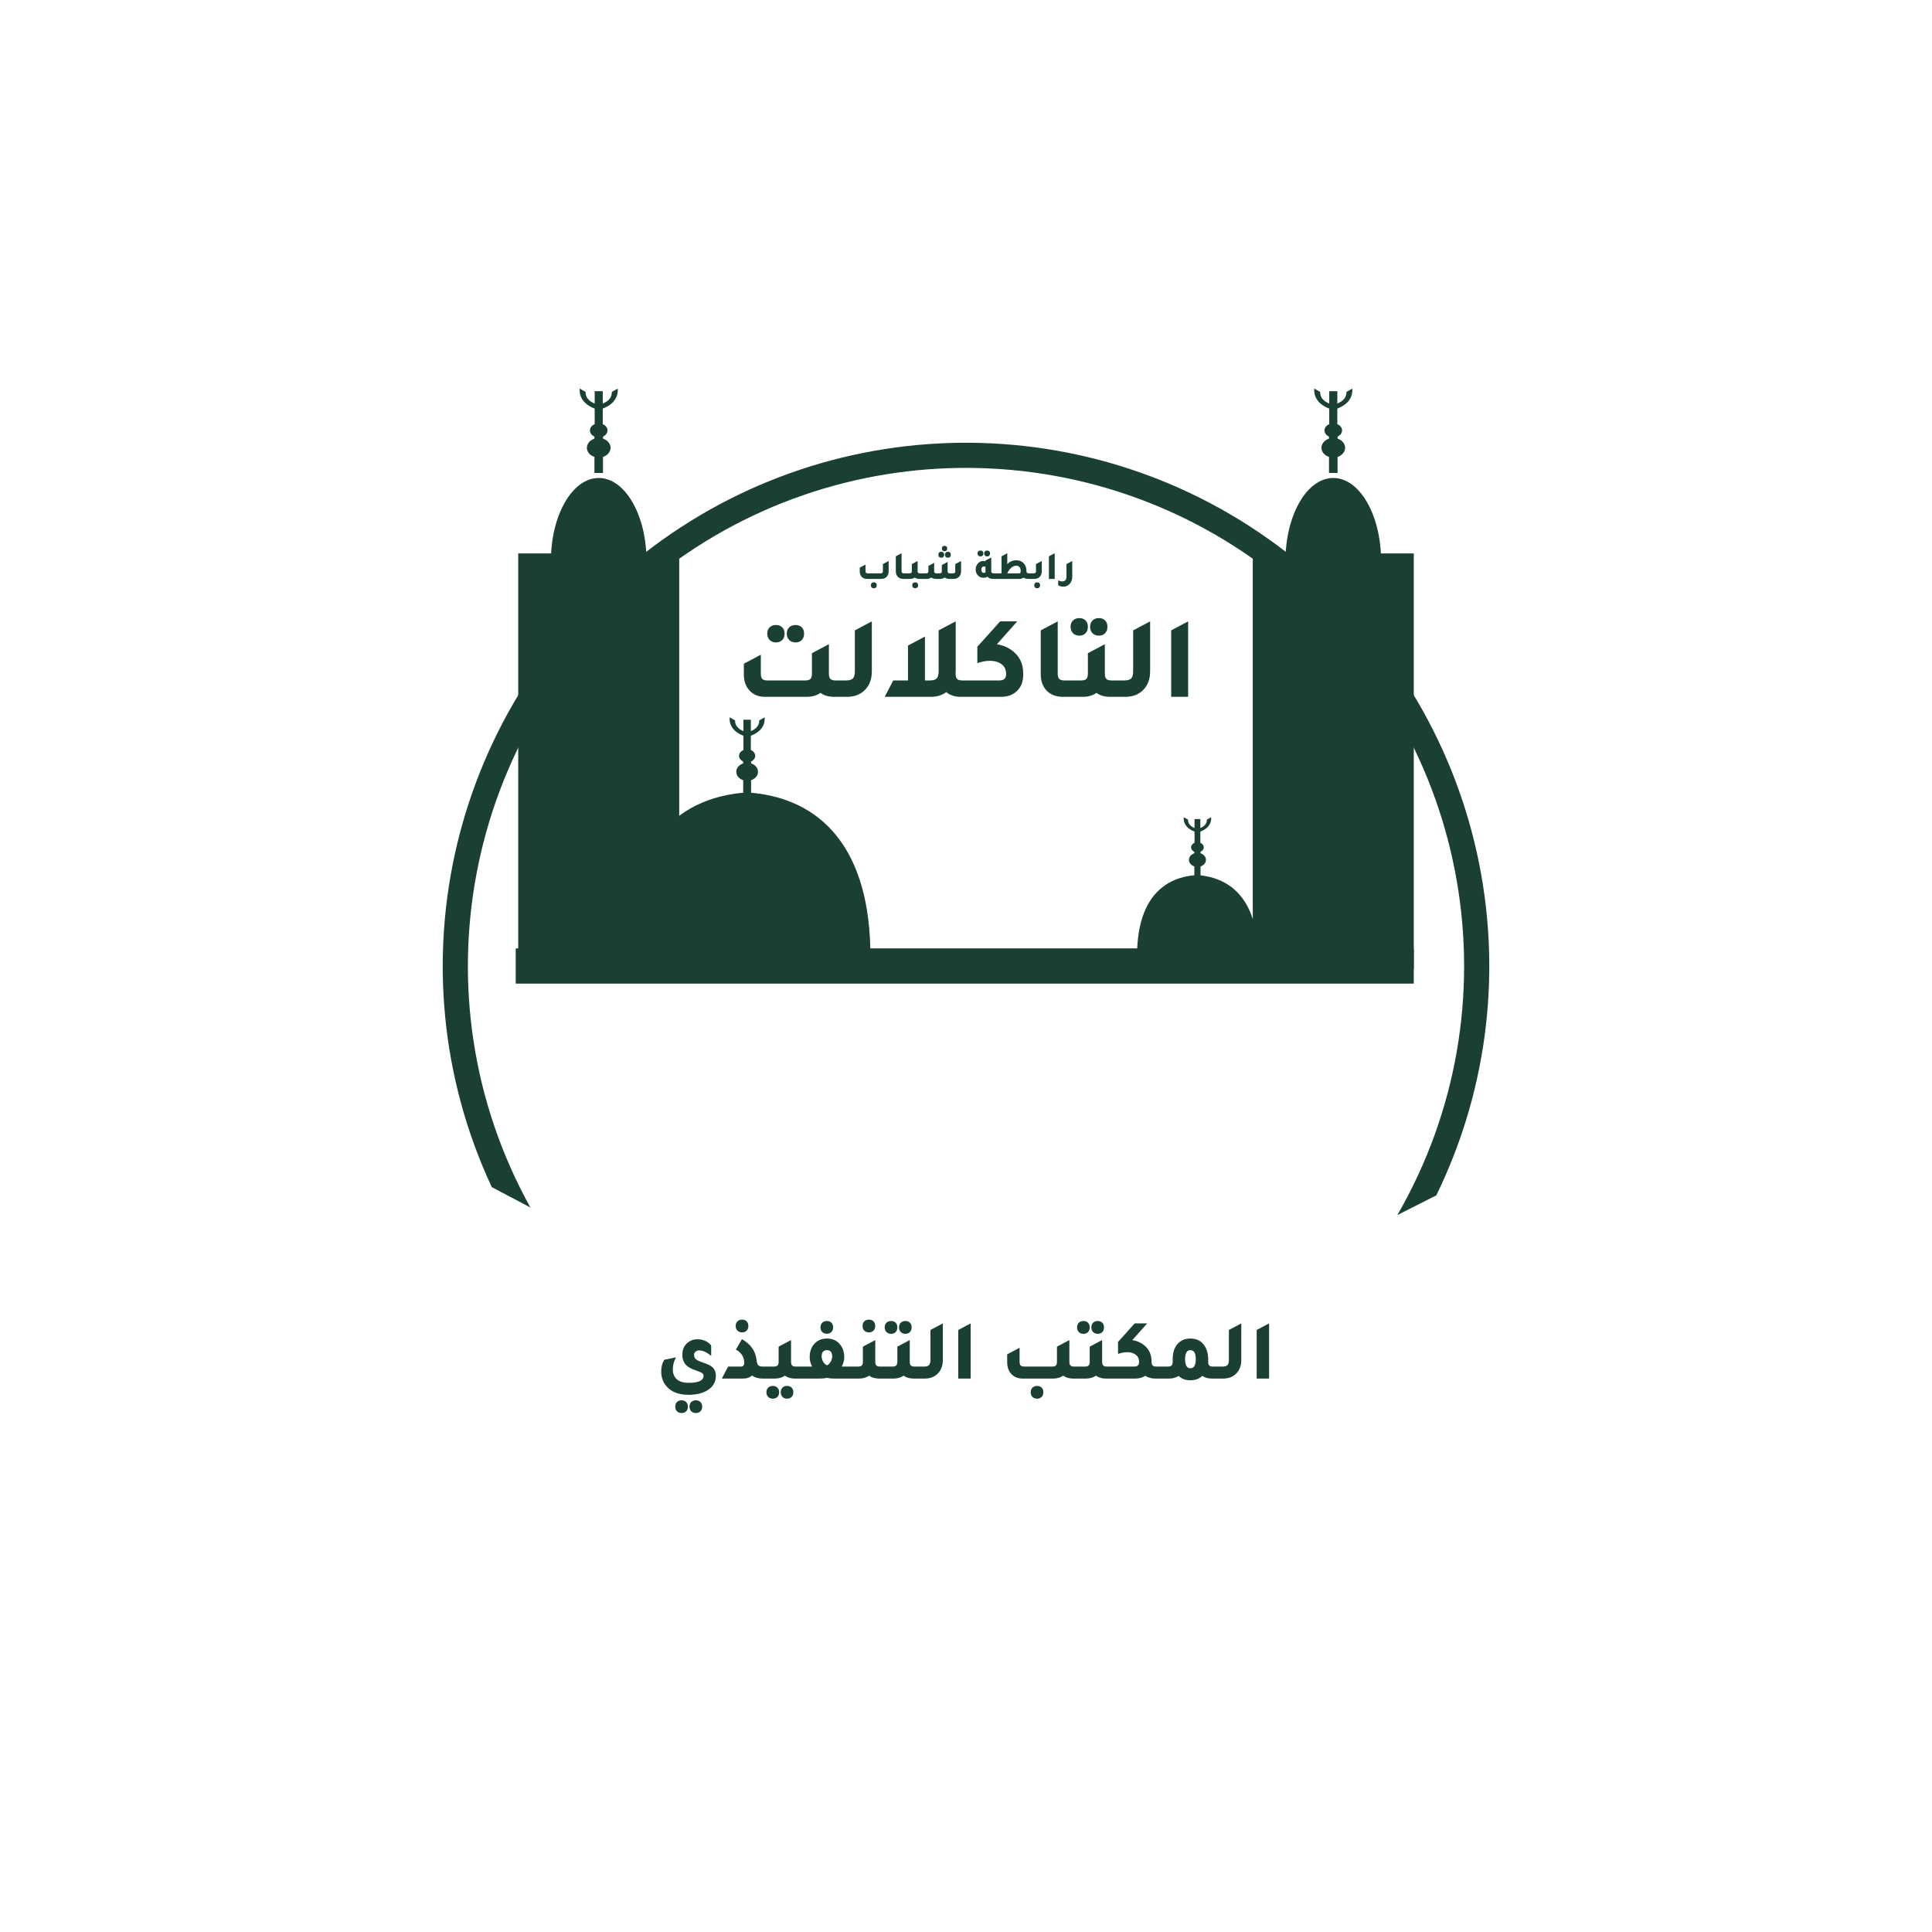
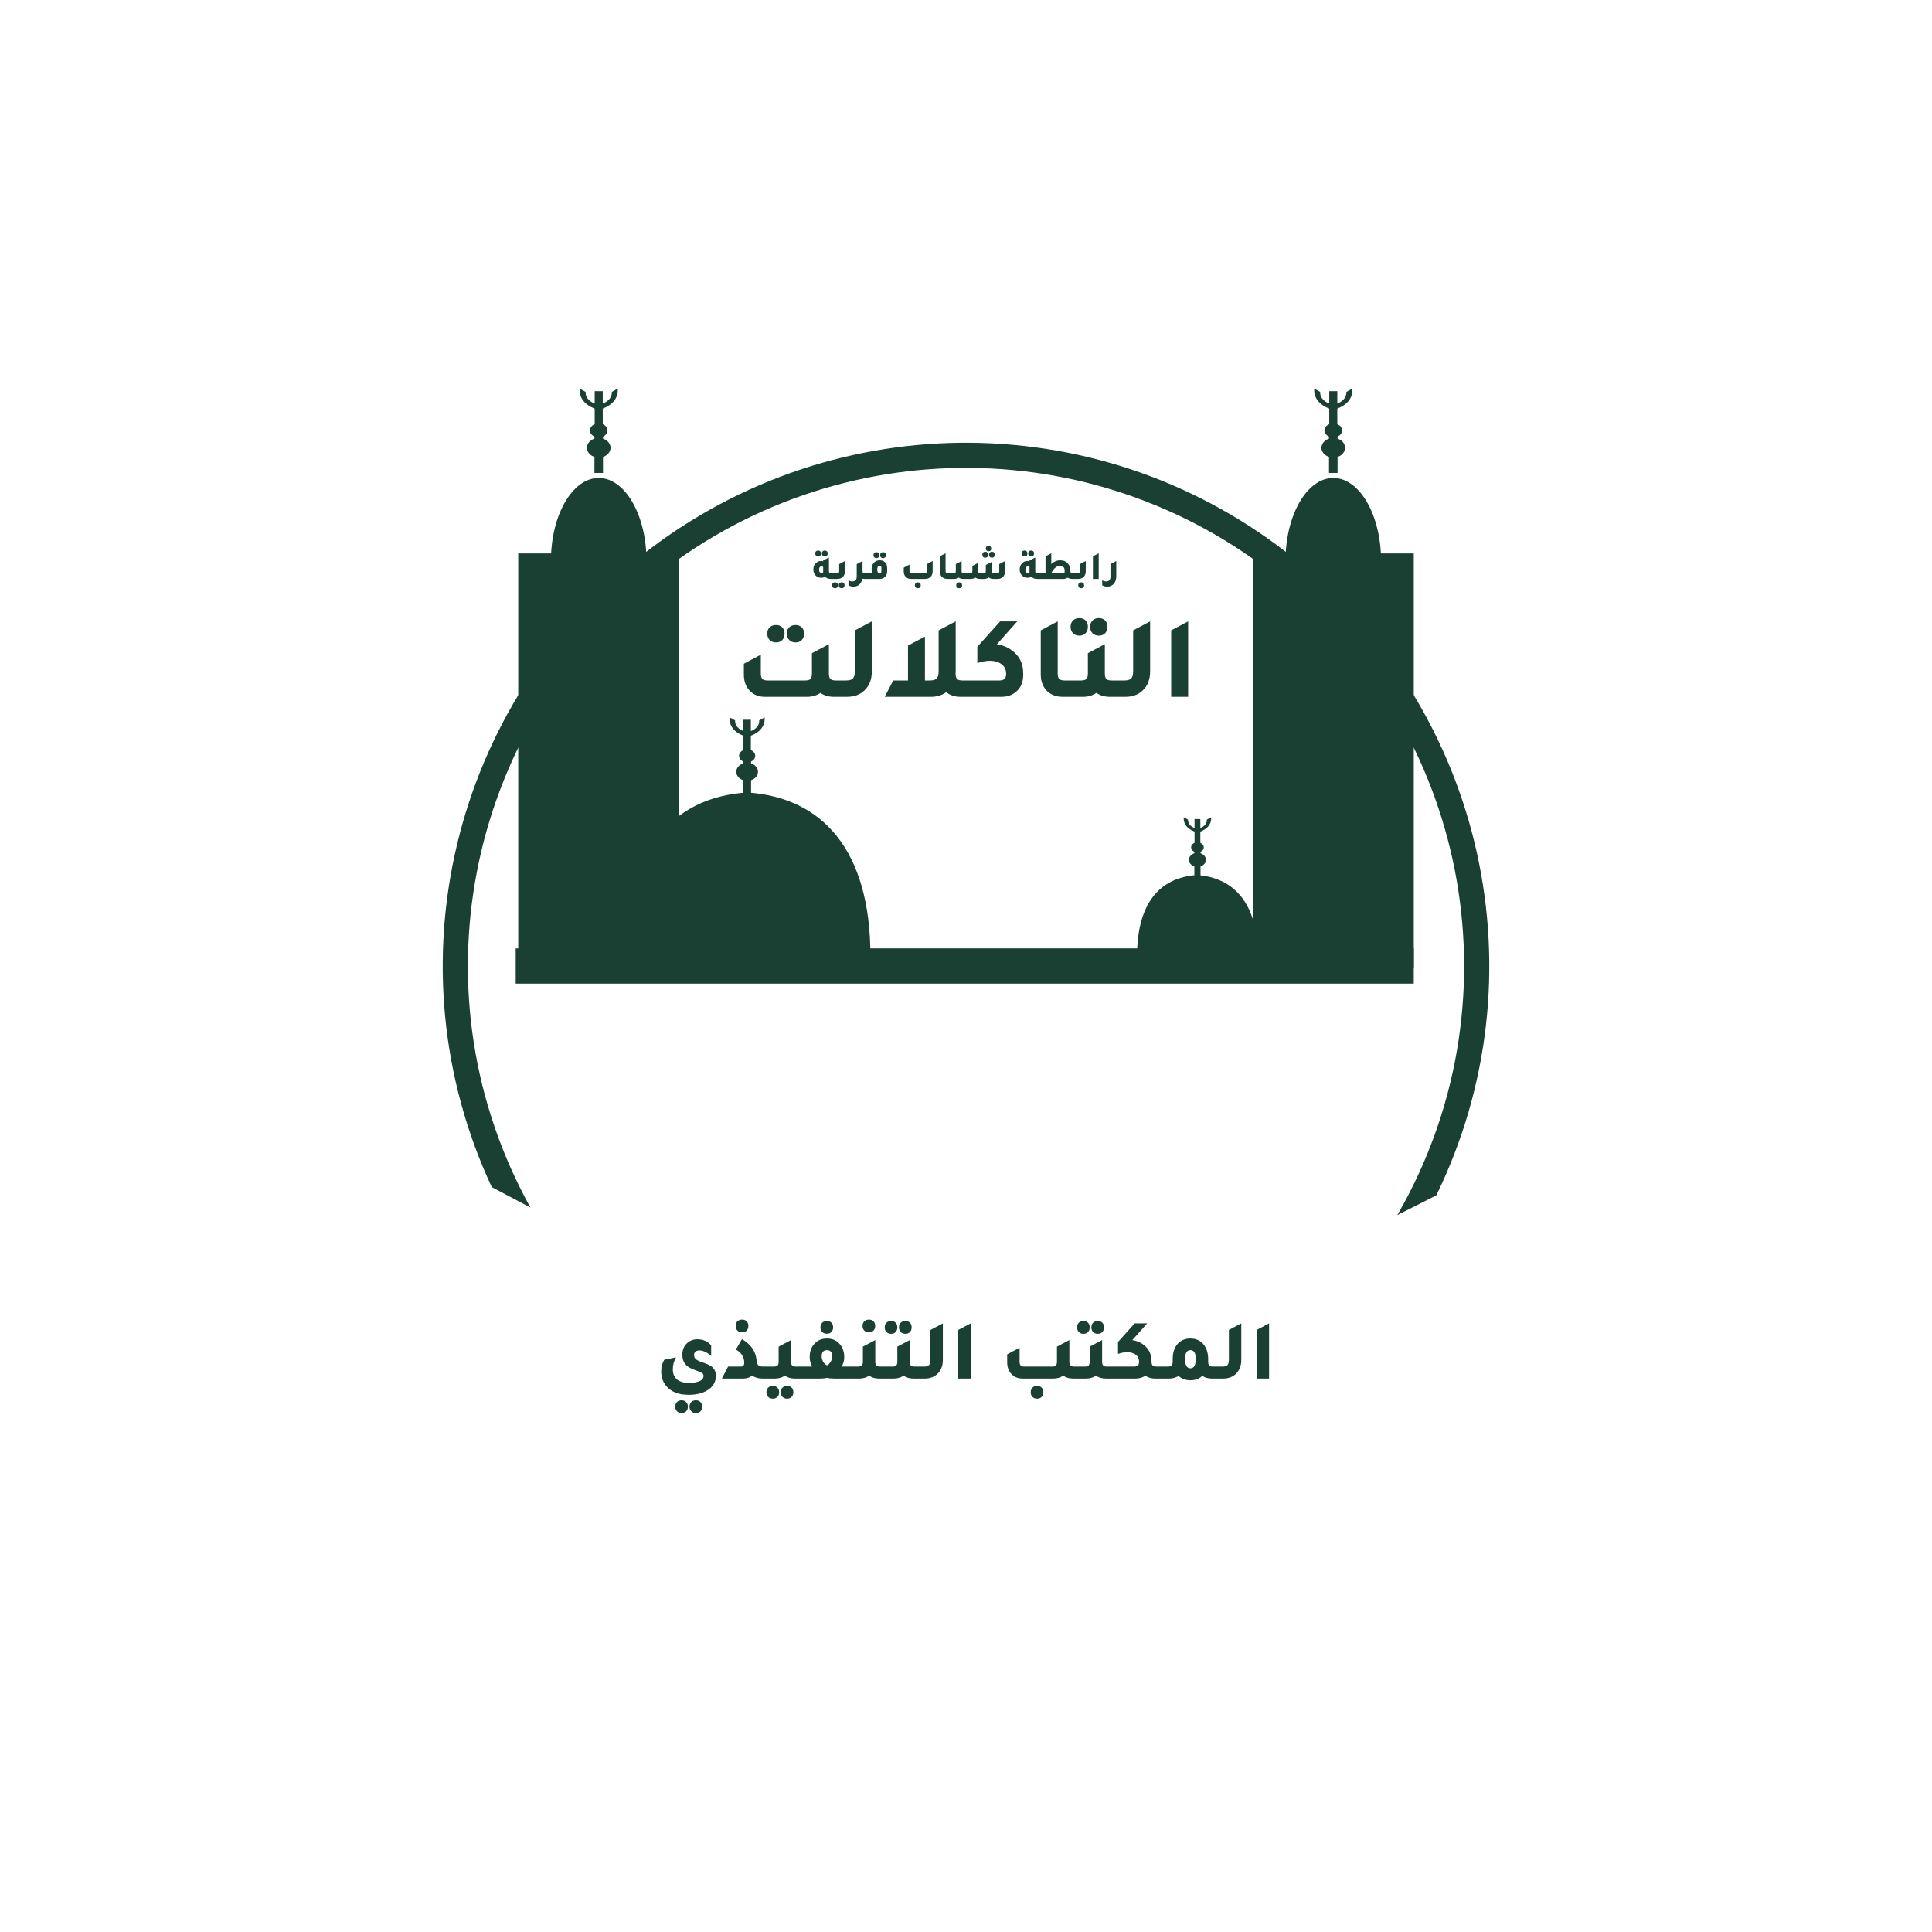
<svg xmlns="http://www.w3.org/2000/svg" viewBox="0 0 768 768" width="768" height="768" role="img" aria-label="المكتب التنفيذي">
  <g transform="translate(128 128) scale(1)">
    <defs>
      <clipPath id="i9c6n9v0-roundel-clip">
        <circle cx="256" cy="256" r="254" />
      </clipPath>
      <g id="i9c6n9v0-finial" fill="#1a3f33">
        <rect x="-1.7" y="-7" width="3.4" height="7" />
        <ellipse cx="0" cy="-10" rx="4.7" ry="3.9" />
        <rect x="-1.7" y="-15" width="3.4" height="4" />
        <ellipse cx="0" cy="-16.9" rx="3.5" ry="2.8" />
        <rect x="-1.6" y="-27" width="3.2" height="10" />
        <g transform="translate(0,-28.5) scale(0.84,0.74)">
          <path d="M -9,-6.8 C -9.4,-1 -5.6,3 0,4.6 C 5.6,3 9.4,-1 9,-6.8 L 6.2,-5 C 6.3,-1.4 3.8,0.9 0,1.9 C -3.8,0.9 -6.3,-1.4 -6.2,-5 Z" />
        </g>
        <rect x="-1.6" y="-32.5" width="3.2" height="5.5" />
      </g>
      <g id="i9c6n9v0-dome">
        <path d="M 0,0 C 0,-42 18,-63 48,-65 C 78,-63 97,-42 97,0 Z" fill="#1a3f33" />
        <path d="M 48,-65 C 78,-63 97,-42 97,0 L 75,0 C 75,-38 64,-58 48,-65 Z" fill="none" opacity="0.5" />
      </g>
      <g id="i9c6n9v0-minaret-shaft">
        <rect x="-32" y="-165" width="64" height="165" fill="#1a3f33" />
        <rect x="20" y="-165" width="12" height="165" fill="none" opacity="0.6" />
        <rect x="-9" y="-125" width="18" height="26" rx="2.5" fill="none" />
        <rect x="-9" y="-37" width="18" height="25" rx="2.5" fill="none" />
      </g>
      <g id="i9c6n9v0-minaret-top">
        <path d="M -19,-162 A 19,33 0 0 1 19,-162 Z" fill="#1a3f33" />
        <g fill="none" stroke="none" stroke-width="1.5" stroke-linecap="round">
          <path d="M 0,-195 A 10.8,33 0 0 0 -10.8,-162" />
          <path d="M 0,-195 A 10.8,33 0 0 1 10.8,-162" />
        </g>
        <use href="#i9c6n9v0-finial" transform="translate(0,-197)" />
      </g>
    </defs>
    <circle cx="256" cy="256" r="254" fill="none" />
    <g clip-path="url(#i9c6n9v0-roundel-clip)">
      <circle cx="256" cy="256" r="198" fill="none" />
      <rect x="77" y="249" width="357" height="270" fill="none" />
      <rect x="345" y="249" width="89" height="270" fill="none" opacity="0.22" />
      <g fill="none" opacity="0.45">
        <ellipse cx="196" cy="292" rx="38" ry="9" />
        <ellipse cx="330" cy="322" rx="46" ry="10" />
        <ellipse cx="180" cy="356" rx="52" ry="11" />
        <ellipse cx="336" cy="392" rx="42" ry="10" />
        <ellipse cx="212" cy="424" rx="58" ry="12" />
      </g>
      <path d="M 82.83,351.99 L 67.49,343.9 A 208,208 0 1 1 442.95,347.18 L 427.47,355 A 198,198 0 1 0 82.83,351.99 Z" fill="#1a3f33" />
      <use href="#i9c6n9v0-minaret-shaft" transform="translate(110,257)" />
      <use href="#i9c6n9v0-minaret-shaft" transform="translate(402,257)" />
      <use href="#i9c6n9v0-dome" transform="translate(121,252)" />
      <use href="#i9c6n9v0-finial" transform="translate(169,188) scale(0.92)" />
      <use href="#i9c6n9v0-dome" transform="translate(324,252) scale(0.4948)" />
      <use href="#i9c6n9v0-finial" transform="translate(348,221) scale(0.72)" />
      <rect x="77" y="249" width="357" height="14" fill="#1a3f33" />
      <rect x="77" y="261" width="357" height="4" fill="none" opacity="0.55" />
      <g transform="translate(296,300)">
        <rect x="0" y="0" width="46" height="38" rx="3" fill="none" />
        <rect x="5" y="5" width="36" height="28" rx="2" fill="none" />
        <rect x="5" y="13" width="36" height="3.5" fill="none" />
        <rect x="5" y="22" width="36" height="3.5" fill="none" />
        <rect x="16" y="5" width="3.5" height="28" fill="none" />
      </g>
    </g>
    <use href="#i9c6n9v0-minaret-top" transform="translate(110,257)" />
    <use href="#i9c6n9v0-minaret-top" transform="translate(402,257)" />
  </g>
  <g transform="translate(291.51 217.48) scale(0.75)">
-     <path d="M5.71,0Q3.88,0 2.82,-1.24Q1.9,-2.32 1.9,-4.03L1.9,-5.97L4.95,-7.59L4.95,-4.19Q4.95,-3.5 5.22,-3.23Q5.48,-2.95 6.16,-2.95L12.96,-2.95Q13.64,-2.95 13.9,-3.23Q14.17,-3.5 14.17,-4.19L14.17,-7.86L17.22,-9.49L17.22,-4.03Q17.22,-2.07 16,-0.97Q14.92,0 13.24,0L5.71,0ZM9.38,4.95Q8.66,4.95 8.23,4.52Q7.8,4.09 7.8,3.37Q7.8,2.66 8.23,2.23Q8.66,1.81 9.38,1.81Q10.08,1.81 10.5,2.23Q10.92,2.66 10.92,3.37Q10.92,4.09 10.5,4.52Q10.08,4.95 9.38,4.95Z M25,0Q23.06,0 21.97,-1.24Q21.02,-2.34 21.02,-4.05L21.02,-11.97L24.07,-13.6L24.07,-4.17Q24.07,-3.5 24.35,-3.23Q24.62,-2.95 25.3,-2.95L27.36,-2.95L27.36,0L25,0Z M33.79,-2.95L35.84,-2.95L35.84,0L33.5,0Q32.02,0 31.05,-0.72Q30.04,0 28.58,0L26.22,0L26.22,-2.95L28.29,-2.95Q28.96,-2.95 29.24,-3.23Q29.51,-3.5 29.51,-4.17L29.51,-7.86L32.57,-9.49L32.57,-4.17Q32.57,-3.5 32.83,-3.23Q33.1,-2.95 33.79,-2.95ZM31.3,1.81Q32,1.81 32.42,2.23Q32.84,2.66 32.84,3.37Q32.84,4.09 32.42,4.52Q32,4.95 31.3,4.95Q30.59,4.95 30.15,4.52Q29.72,4.09 29.72,3.37Q29.72,2.66 30.15,2.23Q30.59,1.81 31.3,1.81Z M46.86,-14.65Q46.21,-14.65 45.82,-15.04Q45.43,-15.43 45.43,-16.08Q45.43,-17.5 46.86,-17.5Q48.27,-17.5 48.27,-16.08Q48.27,-15.43 47.88,-15.04Q47.49,-14.65 46.86,-14.65ZM45.11,-11.24Q44.42,-11.24 43.98,-11.68Q43.55,-12.12 43.55,-12.84Q43.55,-13.53 43.98,-13.97Q44.42,-14.4 45.11,-14.4Q45.81,-14.4 46.24,-13.97Q46.67,-13.53 46.67,-12.84Q46.67,-12.1 46.24,-11.67Q45.81,-11.24 45.11,-11.24ZM48.63,-11.24Q47.94,-11.24 47.5,-11.68Q47.07,-12.12 47.07,-12.84Q47.07,-13.53 47.5,-13.97Q47.94,-14.4 48.63,-14.4Q49.33,-14.4 49.76,-13.97Q50.19,-13.53 50.19,-12.84Q50.19,-12.1 49.76,-11.67Q49.33,-11.24 48.63,-11.24ZM34.72,0L34.72,-2.95L37.08,-2.95Q37.75,-2.95 38.02,-3.21Q38.28,-3.48 38.28,-4.17L38.28,-6.87L41.34,-8.5L41.34,-4.17Q41.34,-3.5 41.6,-3.23Q41.86,-2.95 42.56,-2.95L44.18,-2.95Q44.86,-2.95 45.13,-3.23Q45.41,-3.5 45.41,-4.17L45.41,-7.38L48.46,-8.98L48.46,-4.17Q48.46,-3.48 48.73,-3.21Q48.99,-2.95 49.66,-2.95L51.33,-2.95Q52,-2.95 52.27,-3.21Q52.53,-3.48 52.53,-4.17L52.53,-7.86L55.61,-9.49L55.61,-4.05Q55.61,-2.13 54.43,-1.01Q53.4,-0.04 51.77,0L49.39,0Q47.94,0 46.92,-0.78Q46,-0.06 44.65,0L42.27,0Q40.81,0 39.8,-0.78Q38.81,0 37.35,0L34.72,0Z M65.92,-11.91Q65.2,-11.91 64.77,-12.35Q64.34,-12.8 64.34,-13.51Q64.34,-14.21 64.77,-14.63Q65.2,-15.05 65.92,-15.05Q66.61,-15.05 67.03,-14.63Q67.46,-14.21 67.46,-13.51Q67.46,-12.77 67.03,-12.34Q66.61,-11.91 65.92,-11.91ZM69.42,-11.91Q68.72,-11.91 68.29,-12.35Q67.86,-12.8 67.86,-13.51Q67.86,-14.21 68.29,-14.63Q68.72,-15.05 69.42,-15.05Q70.11,-15.05 70.54,-14.63Q70.98,-14.21 70.98,-13.51Q70.98,-12.77 70.55,-12.34Q70.13,-11.91 69.42,-11.91ZM72.83,-2.95L74.9,-2.95L74.9,0L72.54,0Q70.66,0 69.56,-1.16Q68.72,-0.61 67.5,-0.61Q65.52,-0.61 64.34,-2.09Q63.35,-3.31 63.35,-4.97Q63.35,-7.08 64.76,-8.41Q65.9,-9.51 67.41,-9.51Q67.98,-9.51 68.55,-9.34L68.55,-9.76L71.61,-11.36L71.61,-4.17Q71.61,-3.5 71.88,-3.23Q72.16,-2.95 72.83,-2.95ZM68.55,-6.37Q68.15,-6.62 67.65,-6.62Q67.06,-6.62 66.71,-6.16Q66.36,-5.69 66.36,-4.91Q66.36,-3.2 67.69,-3.2Q68.28,-3.2 68.57,-3.54Q68.55,-3.71 68.55,-4.05L68.55,-6.37Z M93.17,-2.95L93.17,0L91.17,0Q89.78,0 88.75,-0.7Q87.8,0 86.36,0L73.76,0L73.76,-2.95L77.05,-2.95L77.05,-11.97L80.1,-13.6L80.1,-7.88Q82.23,-9.87 84.89,-9.87Q87.42,-9.87 88.96,-8.09Q90.24,-6.6 90.24,-4.45L90.24,-4.05Q90.24,-2.95 91.47,-2.95L93.17,-2.95ZM86.26,-2.95Q86.85,-2.95 87.02,-3.16Q87.19,-3.37 87.19,-4.15L87.19,-4.45Q87.19,-5.59 86.55,-6.29Q85.92,-7 84.91,-7Q83.48,-7 82.19,-5.91Q80.91,-4.83 80.1,-2.95L86.26,-2.95Z M92.04,0L92.04,-2.95L94.1,-2.95Q94.78,-2.95 95.05,-3.23Q95.32,-3.5 95.32,-4.17L95.32,-7.86L98.38,-9.49L98.38,-4.05Q98.38,-2.09 97.16,-0.97Q96.08,0 94.4,0L92.04,0ZM95.96,4.95Q95.24,4.95 94.81,4.52Q94.38,4.09 94.38,3.37Q94.38,2.66 94.81,2.23Q95.24,1.81 95.96,1.81Q96.65,1.81 97.07,2.23Q97.5,2.66 97.5,3.37Q97.5,4.09 97.07,4.52Q96.65,4.95 95.96,4.95Z M102.17,0L102.17,-11.97L105.23,-13.6L105.23,0L102.17,0Z M114.55,-1.41Q114.55,0.4 113.81,1.74Q113.07,3.08 111.72,3.69Q110.84,4.11 109.81,4.11Q108.41,4.11 107.09,3.37L107.09,0.72Q108.18,1.33 109.22,1.33Q109.74,1.33 110.19,1.16Q111.47,0.72 111.47,-1.2L111.47,-7.84L114.55,-9.49L114.55,-1.41Z" fill="#1a3f33" transform="translate(65.1 16.86)" />
+     <path d="M3.2,-11.91Q2.49,-11.91 2.06,-12.35Q1.62,-12.8 1.62,-13.51Q1.62,-14.21 2.06,-14.63Q2.49,-15.05 3.2,-15.05Q3.9,-15.05 4.32,-14.63Q4.74,-14.21 4.74,-13.51Q4.74,-12.77 4.32,-12.34Q3.9,-11.91 3.2,-11.91ZM6.7,-11.91Q6.01,-11.91 5.58,-12.35Q5.14,-12.8 5.14,-13.51Q5.14,-14.21 5.58,-14.63Q6.01,-15.05 6.7,-15.05Q7.4,-15.05 7.83,-14.63Q8.26,-14.21 8.26,-13.51Q8.26,-12.77 7.84,-12.34Q7.42,-11.91 6.7,-11.91ZM10.12,-2.95L12.18,-2.95L12.18,0L9.82,0Q7.95,0 6.85,-1.16Q6.01,-0.61 4.79,-0.61Q2.8,-0.61 1.62,-2.09Q0.63,-3.31 0.63,-4.97Q0.63,-7.08 2.04,-8.41Q3.18,-9.51 4.7,-9.51Q5.27,-9.51 5.84,-9.34L5.84,-9.76L8.9,-11.36L8.9,-4.17Q8.9,-3.5 9.17,-3.23Q9.44,-2.95 10.12,-2.95ZM5.84,-6.37Q5.44,-6.62 4.93,-6.62Q4.34,-6.62 3.99,-6.16Q3.65,-5.69 3.65,-4.91Q3.65,-3.2 4.97,-3.2Q5.57,-3.2 5.86,-3.54Q5.84,-3.71 5.84,-4.05L5.84,-6.37Z M11.05,0L11.05,-2.95L13.11,-2.95Q13.79,-2.95 14.06,-3.23Q14.33,-3.5 14.33,-4.17L14.33,-7.86L17.39,-9.49L17.39,-4.05Q17.39,-2.09 16.17,-0.97Q15.11,0 13.41,0L11.05,0ZM12.14,4.95Q11.43,4.95 10.99,4.51Q10.56,4.07 10.56,3.35Q10.56,2.66 10.99,2.23Q11.43,1.81 12.14,1.81Q12.84,1.81 13.26,2.23Q13.68,2.66 13.68,3.35Q13.68,4.09 13.26,4.52Q12.84,4.95 12.14,4.95ZM15.64,4.95Q14.95,4.95 14.51,4.51Q14.08,4.07 14.08,3.35Q14.08,2.66 14.51,2.23Q14.95,1.81 15.64,1.81Q16.34,1.81 16.77,2.23Q17.2,2.66 17.2,3.35Q17.2,4.09 16.78,4.52Q16.36,4.95 15.64,4.95Z M27.91,-2.95L29.98,-2.95L29.98,0L27.61,0Q27.13,0 26.6,-0.11Q26.12,2.66 23.88,3.69Q23,4.11 21.97,4.11Q20.57,4.11 19.25,3.37L19.25,0.72Q20.34,1.33 21.38,1.33Q21.9,1.33 22.34,1.16Q23.63,0.72 23.63,-1.2L23.63,-7.86L26.69,-9.49L26.69,-9.46L26.71,-9.49L26.71,-3.82Q26.81,-2.95 27.91,-2.95Z M34.09,-11.02Q33.37,-11.02 32.94,-11.47Q32.51,-11.91 32.51,-12.63Q32.51,-13.32 32.94,-13.74Q33.37,-14.17 34.09,-14.17Q34.78,-14.17 35.2,-13.74Q35.63,-13.32 35.63,-12.63Q35.63,-11.89 35.2,-11.46Q34.78,-11.02 34.09,-11.02ZM37.59,-11.02Q36.87,-11.02 36.45,-11.47Q36.03,-11.91 36.03,-12.63Q36.03,-13.32 36.45,-13.74Q36.87,-14.17 37.59,-14.17Q38.28,-14.17 38.71,-13.74Q39.15,-13.32 39.15,-12.63Q39.15,-11.89 38.71,-11.46Q38.28,-11.02 37.59,-11.02ZM28.84,0L28.84,-2.95L31.96,-2.95Q31.49,-3.79 31.49,-4.93Q31.49,-7.29 32.78,-8.64Q33.94,-9.87 35.81,-9.87Q37.73,-9.87 38.81,-8.64Q39.76,-7.57 39.76,-5.88L39.76,-4.03Q39.76,-2.21 38.66,-1.1Q37.61,0 35.77,0L28.84,0ZM36.7,-5.97Q36.7,-7 35.81,-7Q34.51,-7 34.51,-5.04Q34.51,-2.95 35.77,-2.95Q36.7,-2.95 36.7,-3.96L36.7,-5.97Z M52.36,0Q50.53,0 49.47,-1.24Q48.55,-2.32 48.55,-4.03L48.55,-5.97L51.6,-7.59L51.6,-4.19Q51.6,-3.5 51.87,-3.23Q52.13,-2.95 52.81,-2.95L59.61,-2.95Q60.29,-2.95 60.55,-3.23Q60.82,-3.5 60.82,-4.19L60.82,-7.86L63.87,-9.49L63.87,-4.03Q63.87,-2.07 62.65,-0.97Q61.57,0 59.89,0L52.36,0ZM56.03,4.95Q55.31,4.95 54.88,4.52Q54.45,4.09 54.45,3.37Q54.45,2.66 54.88,2.23Q55.31,1.81 56.03,1.81Q56.73,1.81 57.15,2.23Q57.57,2.66 57.57,3.37Q57.57,4.09 57.15,4.52Q56.73,4.95 56.03,4.95Z M71.65,0Q69.71,0 68.62,-1.24Q67.67,-2.34 67.67,-4.05L67.67,-11.97L70.72,-13.6L70.72,-4.17Q70.72,-3.5 71,-3.23Q71.27,-2.95 71.95,-2.95L74.01,-2.95L74.01,0L71.65,0Z M80.44,-2.95L82.49,-2.95L82.49,0L80.15,0Q78.67,0 77.7,-0.72Q76.69,0 75.23,0L72.87,0L72.87,-2.95L74.94,-2.95Q75.61,-2.95 75.89,-3.23Q76.16,-3.5 76.16,-4.17L76.16,-7.86L79.22,-9.49L79.22,-4.17Q79.22,-3.5 79.48,-3.23Q79.75,-2.95 80.44,-2.95ZM77.95,1.81Q78.65,1.81 79.07,2.23Q79.49,2.66 79.49,3.37Q79.49,4.09 79.07,4.52Q78.65,4.95 77.95,4.95Q77.24,4.95 76.8,4.52Q76.37,4.09 76.37,3.37Q76.37,2.66 76.8,2.23Q77.24,1.81 77.95,1.81Z M93.51,-14.65Q92.86,-14.65 92.47,-15.04Q92.08,-15.43 92.08,-16.08Q92.08,-17.5 93.51,-17.5Q94.92,-17.5 94.92,-16.08Q94.92,-15.43 94.53,-15.04Q94.14,-14.65 93.51,-14.65ZM91.76,-11.24Q91.07,-11.24 90.63,-11.68Q90.2,-12.12 90.2,-12.84Q90.2,-13.53 90.63,-13.97Q91.07,-14.4 91.76,-14.4Q92.46,-14.4 92.89,-13.97Q93.32,-13.53 93.32,-12.84Q93.32,-12.1 92.89,-11.67Q92.46,-11.24 91.76,-11.24ZM95.28,-11.24Q94.59,-11.24 94.15,-11.68Q93.72,-12.12 93.72,-12.84Q93.72,-13.53 94.15,-13.97Q94.59,-14.4 95.28,-14.4Q95.98,-14.4 96.41,-13.97Q96.84,-13.53 96.84,-12.84Q96.84,-12.1 96.41,-11.67Q95.98,-11.24 95.28,-11.24ZM81.37,0L81.37,-2.95L83.73,-2.95Q84.4,-2.95 84.67,-3.21Q84.93,-3.48 84.93,-4.17L84.93,-6.87L87.99,-8.5L87.99,-4.17Q87.99,-3.5 88.25,-3.23Q88.51,-2.95 89.21,-2.95L90.83,-2.95Q91.51,-2.95 91.78,-3.23Q92.06,-3.5 92.06,-4.17L92.06,-7.38L95.11,-8.98L95.11,-4.17Q95.11,-3.48 95.38,-3.21Q95.64,-2.95 96.31,-2.95L97.98,-2.95Q98.65,-2.95 98.92,-3.21Q99.18,-3.48 99.18,-4.17L99.18,-7.86L102.26,-9.49L102.26,-4.05Q102.26,-2.13 101.08,-1.01Q100.05,-0.04 98.42,0L96.04,0Q94.59,0 93.57,-0.78Q92.65,-0.06 91.3,0L88.92,0Q87.46,0 86.45,-0.78Q85.46,0 84,0L81.37,0Z M112.57,-11.91Q111.85,-11.91 111.42,-12.35Q110.99,-12.8 110.99,-13.51Q110.99,-14.21 111.42,-14.63Q111.85,-15.05 112.57,-15.05Q113.26,-15.05 113.68,-14.63Q114.11,-14.21 114.11,-13.51Q114.11,-12.77 113.68,-12.34Q113.26,-11.91 112.57,-11.91ZM116.07,-11.91Q115.37,-11.91 114.94,-12.35Q114.51,-12.8 114.51,-13.51Q114.51,-14.21 114.94,-14.63Q115.37,-15.05 116.07,-15.05Q116.76,-15.05 117.19,-14.63Q117.63,-14.21 117.63,-13.51Q117.63,-12.77 117.2,-12.34Q116.78,-11.91 116.07,-11.91ZM119.48,-2.95L121.55,-2.95L121.55,0L119.19,0Q117.31,0 116.21,-1.16Q115.37,-0.61 114.15,-0.61Q112.17,-0.61 110.99,-2.09Q110,-3.31 110,-4.97Q110,-7.08 111.41,-8.41Q112.55,-9.51 114.06,-9.51Q114.63,-9.51 115.2,-9.34L115.2,-9.76L118.26,-11.36L118.26,-4.17Q118.26,-3.5 118.53,-3.23Q118.81,-2.95 119.48,-2.95ZM115.2,-6.37Q114.8,-6.62 114.3,-6.62Q113.71,-6.62 113.36,-6.16Q113.01,-5.69 113.01,-4.91Q113.01,-3.2 114.34,-3.2Q114.93,-3.2 115.22,-3.54Q115.2,-3.71 115.2,-4.05L115.2,-6.37Z M139.82,-2.95L139.82,0L137.82,0Q136.43,0 135.4,-0.7Q134.45,0 133.01,0L120.41,0L120.41,-2.95L123.7,-2.95L123.7,-11.97L126.75,-13.6L126.75,-7.88Q128.88,-9.87 131.54,-9.87Q134.07,-9.87 135.61,-8.09Q136.89,-6.6 136.89,-4.45L136.89,-4.05Q136.89,-2.95 138.12,-2.95L139.82,-2.95ZM132.91,-2.95Q133.5,-2.95 133.67,-3.16Q133.84,-3.37 133.84,-4.15L133.84,-4.45Q133.84,-5.59 133.2,-6.29Q132.57,-7 131.56,-7Q130.13,-7 128.84,-5.91Q127.56,-4.83 126.75,-2.95L132.91,-2.95Z M138.69,0L138.69,-2.95L140.75,-2.95Q141.43,-2.95 141.7,-3.23Q141.97,-3.5 141.97,-4.17L141.97,-7.86L145.03,-9.49L145.03,-4.05Q145.03,-2.09 143.81,-0.97Q142.73,0 141.05,0L138.69,0ZM142.61,4.95Q141.89,4.95 141.46,4.52Q141.03,4.09 141.03,3.37Q141.03,2.66 141.46,2.23Q141.89,1.81 142.61,1.81Q143.3,1.81 143.72,2.23Q144.15,2.66 144.15,3.37Q144.15,4.09 143.72,4.52Q143.3,4.95 142.61,4.95Z M148.82,0L148.82,-11.97L151.88,-13.6L151.88,0L148.82,0Z M161.2,-1.41Q161.2,0.4 160.46,1.74Q159.72,3.08 158.37,3.69Q157.49,4.11 156.46,4.11Q155.06,4.11 153.74,3.37L153.74,0.72Q154.83,1.33 155.87,1.33Q156.39,1.33 156.84,1.16Q158.12,0.72 158.12,-1.2L158.12,-7.84L161.2,-9.49L161.2,-1.41Z" fill="#1a3f33" transform="translate(41.77 16.86)" />
    <path d="M22.63,-28.83Q20.52,-28.83 19.25,-30.13Q17.98,-31.43 17.98,-33.54Q17.98,-35.59 19.25,-36.83Q20.52,-38.07 22.63,-38.07Q24.68,-38.07 25.92,-36.83Q27.16,-35.59 27.16,-33.54Q27.16,-31.37 25.92,-30.1Q24.68,-28.83 22.63,-28.83ZM32.98,-28.83Q30.88,-28.83 29.61,-30.13Q28.33,-31.43 28.33,-33.54Q28.33,-35.59 29.61,-36.83Q30.88,-38.07 32.98,-38.07Q35.03,-38.07 36.27,-36.83Q37.51,-35.59 37.51,-33.54Q37.51,-31.37 36.27,-30.1Q35.03,-28.83 32.98,-28.83ZM54.25,-8.68L59.27,-8.68L59.27,0L53.38,0Q49.04,0 46.19,-2.11Q43.21,0 38.94,0L16.8,0Q11.41,0 8.31,-3.66Q5.58,-6.82 5.58,-11.84L5.58,-17.55L14.57,-22.32L14.57,-12.34Q14.57,-10.29 15.35,-9.49Q16.12,-8.68 18.1,-8.68L38.13,-8.68Q40.11,-8.68 40.89,-9.49Q41.66,-10.29 41.66,-12.34L41.66,-23.13L50.65,-27.9L50.65,-12.28Q50.65,-10.29 51.46,-9.49Q52.27,-8.68 54.25,-8.68Z M55.74,0L55.74,-8.68L59.77,-8.68Q62.37,-8.68 63.39,-9.77Q64.42,-10.85 64.42,-13.58L64.42,-35.22L73.41,-39.99L73.41,-13.52Q73.41,-7.19 69.56,-3.47Q66.03,0 60.2,0L55.74,0Z M121.4,-8.68L127.47,-8.68L127.47,0L120.53,0Q115.88,0 112.84,-2.48Q109.49,0 104.66,0L80.23,0L84.75,-8.68L92.57,-8.68L92.57,-27.16L101.56,-31.93L101.56,-8.68L104.22,-8.68Q106.76,-8.68 107.79,-9.77Q108.81,-10.85 108.81,-13.58L108.81,-35.22L117.86,-39.99L117.86,-13.52Q117.86,-12.52 117.8,-12.09Q117.86,-10.17 118.64,-9.42Q119.41,-8.68 121.4,-8.68Z M139.69,-27.84Q143.72,-27.28 146.94,-25.11Q153.64,-20.71 153.64,-12.4L153.64,-11.66Q153.64,-5.95 149.98,-2.79Q146.88,0 141.92,0L124.12,0L124.12,-8.68L141.05,-8.68Q144.58,-8.68 144.58,-11.97L144.58,-12.28Q144.58,-16 141.3,-17.86Q139.13,-19.1 135.97,-19.1Q132.87,-19.1 129.33,-17.86L129.33,-26.54L141.42,-39.99L150.47,-39.99L139.69,-27.84Z M174.65,0Q168.95,0 165.73,-3.66Q162.94,-6.88 162.94,-11.9L162.94,-35.22L171.93,-39.99L171.93,-12.28Q171.93,-10.29 172.73,-9.49Q173.54,-8.68 175.52,-8.68L181.6,-8.68L181.6,0L174.65,0Z M183.4,-32.43Q181.29,-32.43 180.02,-33.73Q178.75,-35.03 178.75,-37.14Q178.75,-39.18 180.02,-40.45Q181.29,-41.73 183.4,-41.73Q185.44,-41.73 186.68,-40.49Q187.92,-39.25 187.92,-37.14Q187.92,-34.97 186.68,-33.7Q185.44,-32.43 183.4,-32.43ZM193.75,-32.43Q191.64,-32.43 190.37,-33.73Q189.1,-35.03 189.1,-37.14Q189.1,-39.18 190.37,-40.45Q191.64,-41.73 193.75,-41.73Q195.8,-41.73 197.04,-40.49Q198.28,-39.25 198.28,-37.14Q198.28,-34.97 197.04,-33.7Q195.8,-32.43 193.75,-32.43ZM200.51,-8.68L206.52,-8.68L206.52,0L199.64,0Q195.3,0 192.45,-2.11Q189.47,0 185.19,0L178.25,0L178.25,-8.68L184.33,-8.68Q186.31,-8.68 187.12,-9.49Q187.92,-10.29 187.92,-12.28L187.92,-23.13L196.91,-27.9L196.91,-12.28Q196.91,-10.29 197.69,-9.49Q198.46,-8.68 200.51,-8.68Z M203.24,0L203.24,-8.68L207.27,-8.68Q209.87,-8.68 210.89,-9.77Q211.92,-10.85 211.92,-13.58L211.92,-35.22L220.91,-39.99L220.91,-13.52Q220.91,-7.19 217.06,-3.47Q213.53,0 207.7,0L203.24,0Z M232.07,0L232.07,-35.22L241.06,-39.99L241.06,0L232.07,0Z" fill="#1a3f33" transform="translate(0 79.36)" />
  </g>
  <path d="M22.24,-9.01Q19.69,-11.19 17.54,-11.19Q16.63,-11.19 16.03,-10.69Q15.44,-10.2 15.44,-9.42Q15.44,-8.3 16.18,-7.67Q16.93,-7.04 19.11,-6.32Q21.69,-5.44 22.68,-4.56Q24.11,-3.3 24.11,-1.09Q24.11,2.62 20.74,4.66Q17.85,6.46 13.26,6.46Q7.45,6.46 4.56,3.16Q2.38,0.71 2.38,-2.86Q2.38,-5.44 3.57,-7.45L8.26,-8.43Q7,-6.19 7,-3.67Q7,-1.09 8.62,0.31Q10.23,1.7 13.26,1.7Q19.21,1.7 19.21,-1.12Q19.21,-1.73 18.67,-2.14Q18.12,-2.55 16.46,-3.13Q13.6,-4.11 12.48,-5.17Q10.78,-6.77 10.78,-9.45Q10.78,-12.55 12.92,-14.28Q14.52,-15.61 16.63,-15.61Q20.26,-15.61 22.24,-13.16L22.24,-9.01ZM10.47,13.7Q9.35,13.7 8.65,13.01Q7.96,12.31 7.96,11.15Q7.96,10.03 8.65,9.33Q9.35,8.64 10.47,8.64Q11.59,8.64 12.29,9.33Q12.99,10.03 12.99,11.15Q12.99,12.31 12.31,13.01Q11.63,13.7 10.47,13.7ZM16.15,13.7Q15.03,13.7 14.33,13.01Q13.63,12.31 13.63,11.15Q13.63,10.03 14.33,9.33Q15.03,8.64 16.15,8.64Q17.27,8.64 17.97,9.33Q18.67,10.03 18.67,11.15Q18.67,12.31 17.99,13.01Q17.31,13.7 16.15,13.7Z M34.54,-18.36Q33.39,-18.36 32.69,-19.06Q31.99,-19.75 31.99,-20.91Q31.99,-22.07 32.69,-22.75Q33.39,-23.43 34.54,-23.43Q35.67,-23.43 36.35,-22.75Q37.03,-22.07 37.03,-20.91Q37.03,-19.75 36.35,-19.06Q35.67,-18.36 34.54,-18.36ZM26.49,0L28.97,-4.76L34.03,-4.76Q35.39,-4.76 35.39,-6.29Q35.39,-9.66 32.06,-11.53L34.48,-15.67Q39.71,-12.65 40.26,-7.45Q40.46,-5.81 40.95,-5.29Q41.45,-4.76 42.87,-4.76L45.59,-4.76L45.59,0L42.64,0Q40.15,0 38.45,-1.22Q37.2,0 34.95,0L26.49,0Z M55.96,-4.76L59.26,-4.76L59.26,0L55.49,0Q53.11,0 51.54,-1.16Q49.91,0 47.57,0L43.76,0L43.76,-4.76L47.09,-4.76Q48.18,-4.76 48.62,-5.2Q49.06,-5.64 49.06,-6.73L49.06,-12.68L53.99,-15.3L53.99,-6.73Q53.99,-5.64 54.42,-5.2Q54.84,-4.76 55.96,-4.76ZM46.75,2.92Q47.87,2.92 48.57,3.62Q49.27,4.32 49.27,5.44Q49.27,6.6 48.57,7.29Q47.87,7.99 46.75,7.99Q45.59,7.99 44.9,7.28Q44.2,6.56 44.2,5.44Q44.2,4.32 44.9,3.62Q45.59,2.92 46.75,2.92ZM52.43,2.92Q53.55,2.92 54.23,3.6Q54.91,4.28 54.91,5.44Q54.91,6.6 54.23,7.29Q53.55,7.99 52.43,7.99Q51.27,7.99 50.58,7.28Q49.88,6.56 49.88,5.44Q49.88,4.32 50.58,3.62Q51.27,2.92 52.43,2.92Z M68.24,-17.82Q67.08,-17.82 66.39,-18.51Q65.69,-19.21 65.69,-20.37Q65.69,-21.52 66.39,-22.2Q67.08,-22.88 68.24,-22.88Q69.36,-22.88 70.04,-22.2Q70.72,-21.52 70.72,-20.37Q70.72,-19.21 70.04,-18.51Q69.36,-17.82 68.24,-17.82ZM74.15,-4.76L79.05,-4.76L79.05,0L71.2,0Q69.46,0 68.27,-0.27Q67.05,0 65.35,0L57.46,0L57.46,-4.76L62.39,-4.76Q61.4,-6.63 61.4,-8.47Q61.4,-11.9 63.41,-13.97Q65.28,-15.91 68.27,-15.91Q71.67,-15.91 73.58,-13.43Q75.14,-11.42 75.14,-8.47Q75.14,-6.63 74.15,-4.76ZM68.27,-5.24Q69.19,-5.71 69.77,-6.72Q70.35,-7.72 70.35,-8.77Q70.35,-11.29 68.27,-11.29Q66.16,-11.29 66.16,-8.81Q66.16,-7.72 66.74,-6.72Q67.32,-5.71 68.27,-5.24Z M84.97,-18.36Q83.81,-18.36 83.11,-19.06Q82.42,-19.75 82.42,-20.91Q82.42,-22.07 83.11,-22.75Q83.81,-23.43 84.97,-23.43Q86.09,-23.43 86.77,-22.75Q87.45,-22.07 87.45,-20.91Q87.45,-19.75 86.77,-19.06Q86.09,-18.36 84.97,-18.36ZM92.75,-4.76L92.75,0L88.98,0Q86.6,0 85.03,-1.16Q83.4,0 81.06,0L77.25,0L77.25,-4.76L80.58,-4.76Q81.67,-4.76 82.11,-5.2Q82.55,-5.64 82.55,-6.73L82.55,-12.68L87.48,-15.3L87.48,-6.73Q87.48,-5.64 87.92,-5.2Q88.37,-4.76 89.45,-4.76L92.75,-4.76Z M93.77,-17.78Q92.62,-17.78 91.92,-18.5Q91.22,-19.21 91.22,-20.37Q91.22,-21.49 91.92,-22.19Q92.62,-22.88 93.77,-22.88Q94.89,-22.88 95.57,-22.2Q96.25,-21.52 96.25,-20.37Q96.25,-19.18 95.57,-18.48Q94.89,-17.78 93.77,-17.78ZM99.45,-17.78Q98.29,-17.78 97.6,-18.5Q96.9,-19.21 96.9,-20.37Q96.9,-21.49 97.6,-22.19Q98.29,-22.88 99.45,-22.88Q100.57,-22.88 101.25,-22.2Q101.93,-21.52 101.93,-20.37Q101.93,-19.18 101.25,-18.48Q100.57,-17.78 99.45,-17.78ZM103.16,-4.76L106.45,-4.76L106.45,0L102.68,0Q100.3,0 98.74,-1.16Q97.1,0 94.76,0L90.95,0L90.95,-4.76L94.28,-4.76Q95.37,-4.76 95.81,-5.2Q96.25,-5.64 96.25,-6.73L96.25,-12.68L101.18,-15.3L101.18,-6.73Q101.18,-5.64 101.61,-5.2Q102.03,-4.76 103.16,-4.76Z M104.65,0L104.65,-4.76L106.86,-4.76Q108.29,-4.76 108.85,-5.36Q109.41,-5.95 109.41,-7.45L109.41,-19.31L114.34,-21.93L114.34,-7.41Q114.34,-3.94 112.23,-1.9Q110.3,0 107.1,0L104.65,0Z M120.46,0L120.46,-19.31L125.39,-21.93L125.39,0L120.46,0Z M166.6,-4.76L169.35,-4.76L169.35,0L166.12,0Q163.74,0 162.18,-1.16Q160.55,0 158.2,0L146.06,0Q143.11,0 141.41,-2.01Q139.91,-3.74 139.91,-6.49L139.91,-9.62L144.84,-12.24L144.84,-6.77Q144.84,-5.64 145.27,-5.2Q145.69,-4.76 146.78,-4.76L157.76,-4.76Q158.85,-4.76 159.27,-5.2Q159.7,-5.64 159.7,-6.77L159.7,-12.68L164.63,-15.3L164.63,-6.73Q164.63,-5.64 165.07,-5.2Q165.51,-4.76 166.6,-4.76ZM151.81,2.92Q152.93,2.92 153.61,3.6Q154.29,4.28 154.29,5.44Q154.29,6.6 153.61,7.29Q152.93,7.99 151.81,7.99Q150.65,7.99 149.96,7.29Q149.26,6.6 149.26,5.44Q149.26,4.28 149.96,3.6Q150.65,2.92 151.81,2.92Z M170.24,-17.78Q169.08,-17.78 168.38,-18.5Q167.69,-19.21 167.69,-20.37Q167.69,-21.49 168.38,-22.19Q169.08,-22.88 170.24,-22.88Q171.36,-22.88 172.04,-22.2Q172.72,-21.52 172.72,-20.37Q172.72,-19.18 172.04,-18.48Q171.36,-17.78 170.24,-17.78ZM175.92,-17.78Q174.76,-17.78 174.06,-18.5Q173.37,-19.21 173.37,-20.37Q173.37,-21.49 174.06,-22.19Q174.76,-22.88 175.92,-22.88Q177.04,-22.88 177.72,-22.2Q178.4,-21.52 178.4,-20.37Q178.4,-19.18 177.72,-18.48Q177.04,-17.78 175.92,-17.78ZM179.62,-4.76L182.92,-4.76L182.92,0L179.15,0Q176.77,0 175.2,-1.16Q173.57,0 171.22,0L167.42,0L167.42,-4.76L170.75,-4.76Q171.84,-4.76 172.28,-5.2Q172.72,-5.64 172.72,-6.73L172.72,-12.68L177.65,-15.3L177.65,-6.73Q177.65,-5.64 178.08,-5.2Q178.5,-4.76 179.62,-4.76Z M199.24,-4.76L202.2,-4.76L202.2,0L198.76,0Q196.45,0 194.82,-1.12Q193.15,0 190.88,0L181.12,0L181.12,-4.76L190.4,-4.76Q192.34,-4.76 192.34,-6.56L192.34,-6.73Q192.34,-8.74 190.54,-9.79Q189.35,-10.47 187.61,-10.47Q185.88,-10.47 183.97,-9.79L183.97,-14.55L190.6,-21.93L195.57,-21.93L189.65,-15.27Q191.93,-14.96 193.7,-13.74Q197.3,-11.32 197.3,-6.8L197.3,-6.73Q197.3,-5.61 197.73,-5.19Q198.15,-4.76 199.24,-4.76Z M221.75,-4.76L225.08,-4.76L225.08,0L221.31,0Q218.99,0 217.46,-1.09Q215.7,0.68 212.74,0.68Q209.81,0.68 208.05,-1.05Q206.45,0 204.2,0L200.4,0L200.4,-4.76L203.73,-4.76Q204.82,-4.76 205.26,-5.2Q205.7,-5.64 205.7,-6.73L205.7,-7.68Q205.7,-11.73 207.81,-13.94Q209.68,-15.91 212.74,-15.91Q216.24,-15.91 218.14,-13.36Q219.78,-11.19 219.81,-7.68L219.81,-6.73Q219.81,-5.61 220.24,-5.19Q220.66,-4.76 221.75,-4.76ZM212.74,-4.08Q214.88,-4.08 214.88,-7.79Q214.88,-11.29 212.74,-11.29Q210.63,-11.29 210.63,-7.79Q210.63,-4.08 212.74,-4.08Z M223.28,0L223.28,-4.76L225.49,-4.76Q226.92,-4.76 227.48,-5.36Q228.04,-5.95 228.04,-7.45L228.04,-19.31L232.97,-21.93L232.97,-7.41Q232.97,-3.94 230.86,-1.9Q228.92,0 225.73,0L223.28,0Z M239.09,0L239.09,-19.31L244.02,-21.93L244.02,0L239.09,0Z" fill="#1a3f33" transform="translate(260.46 548) scale(1)" />
</svg>
